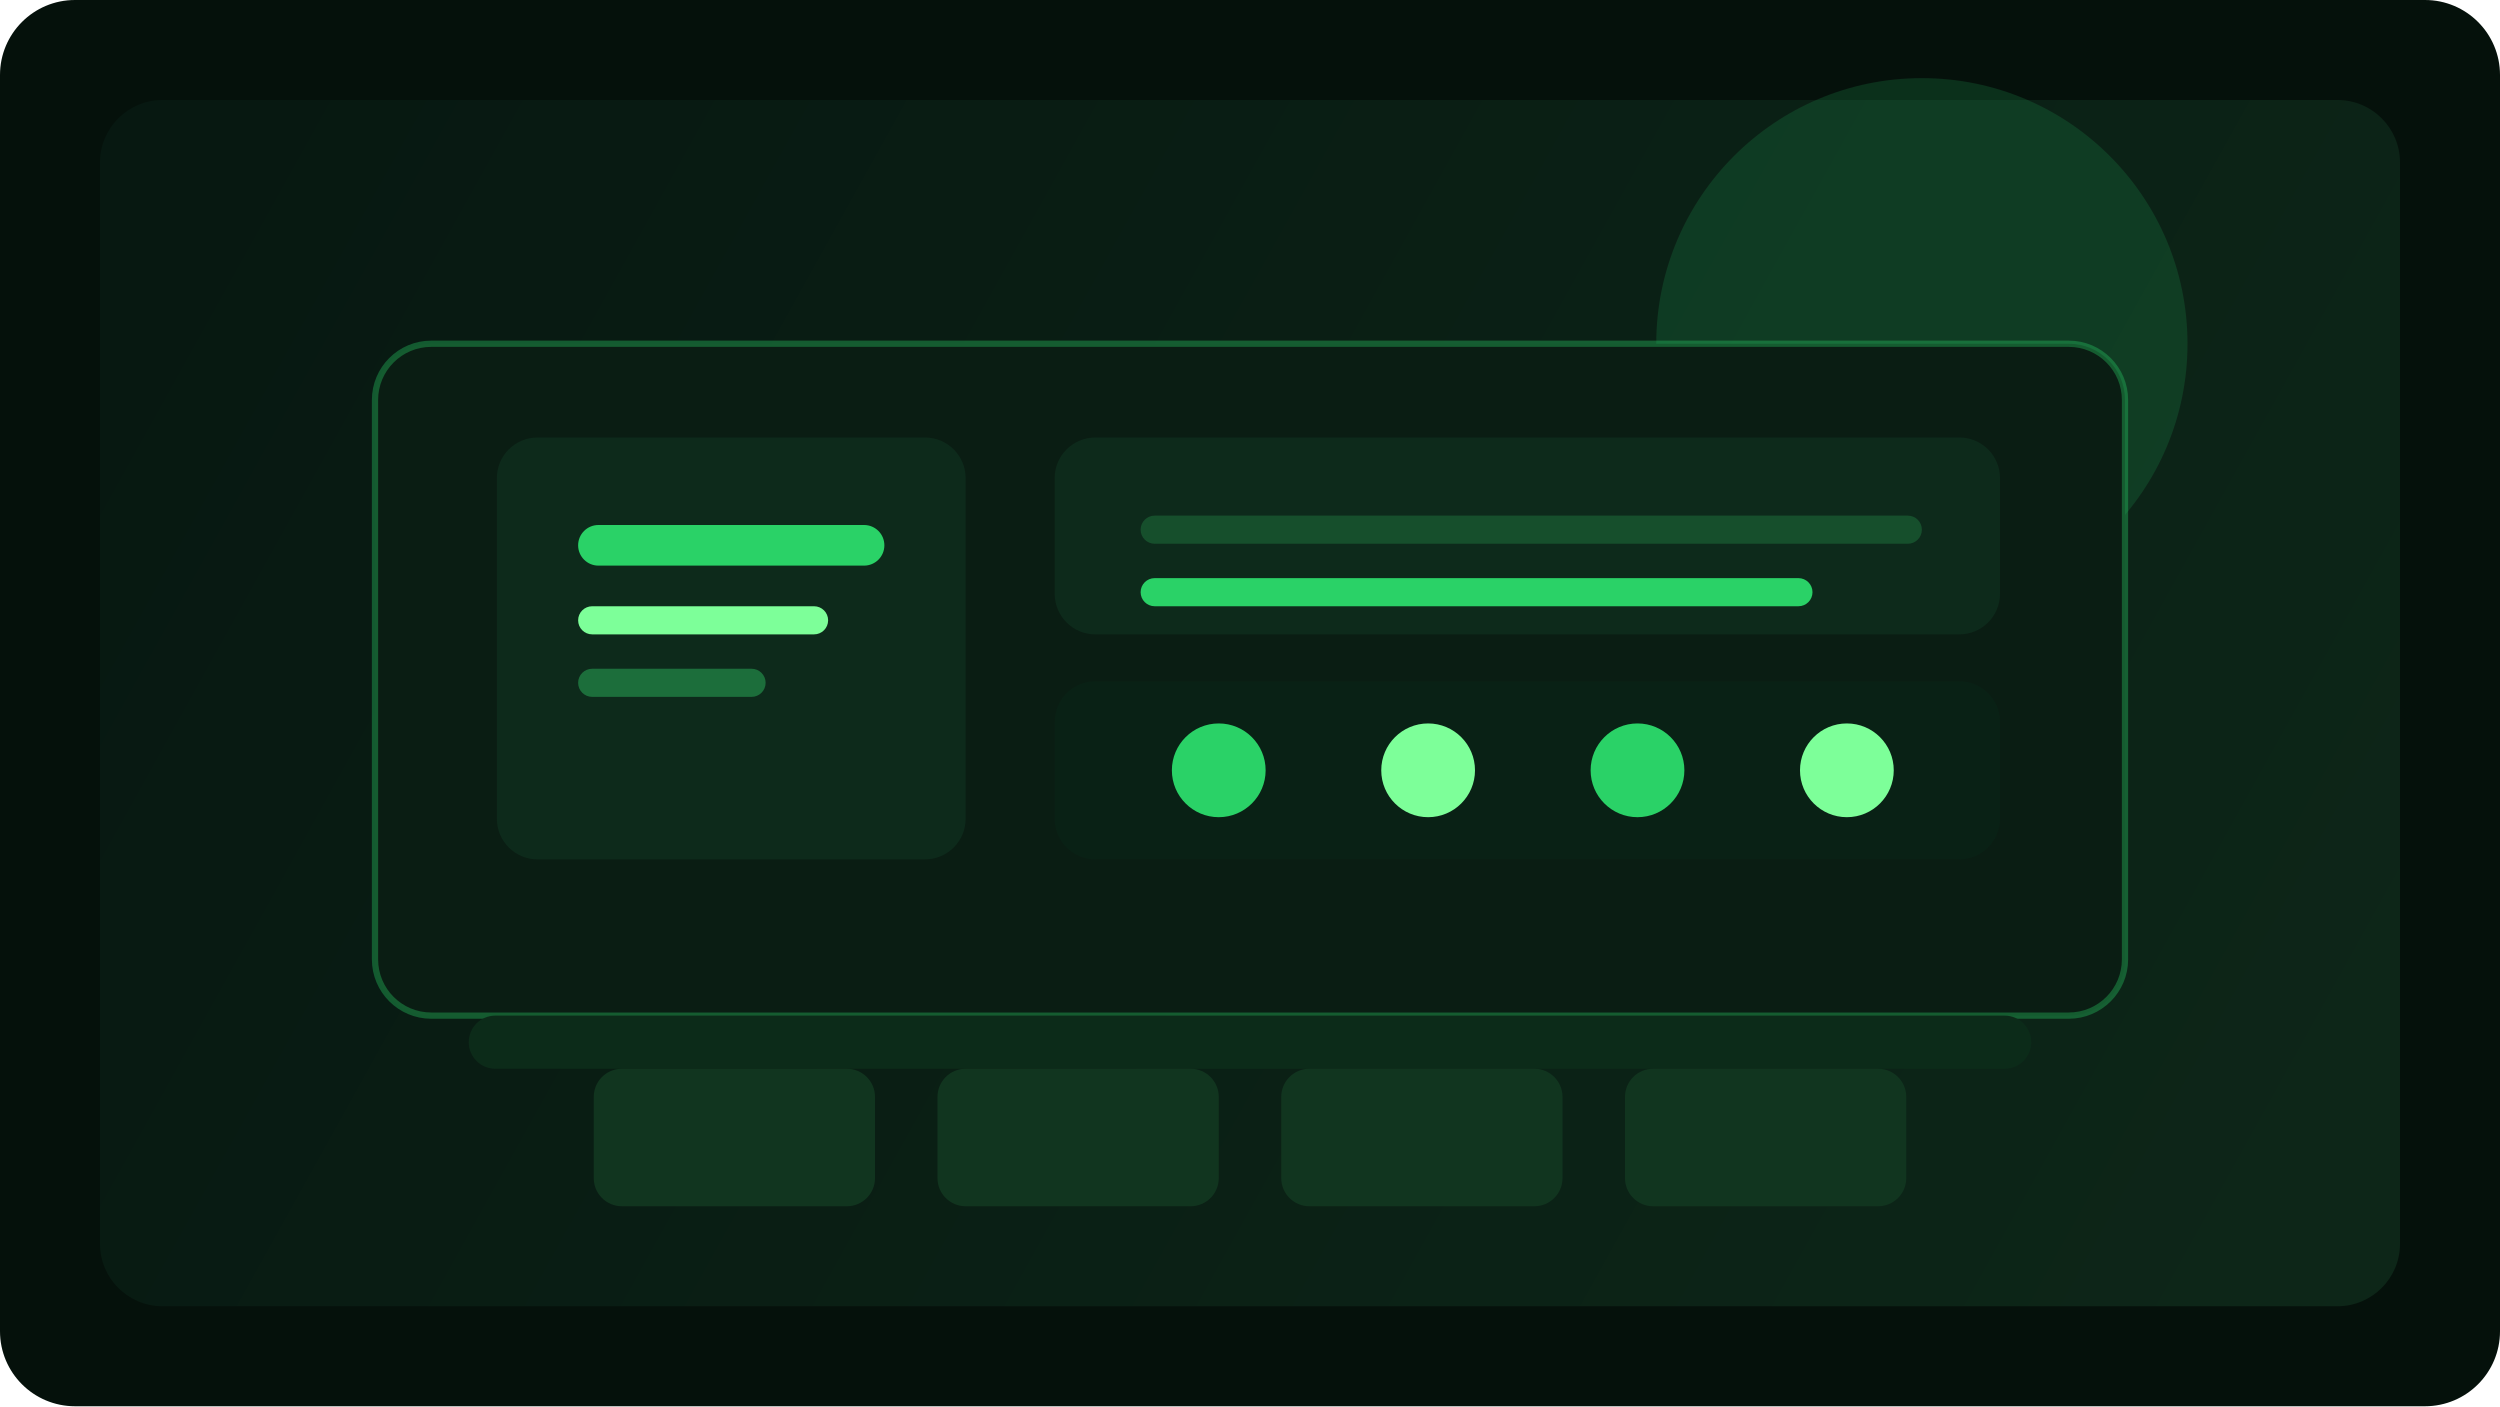
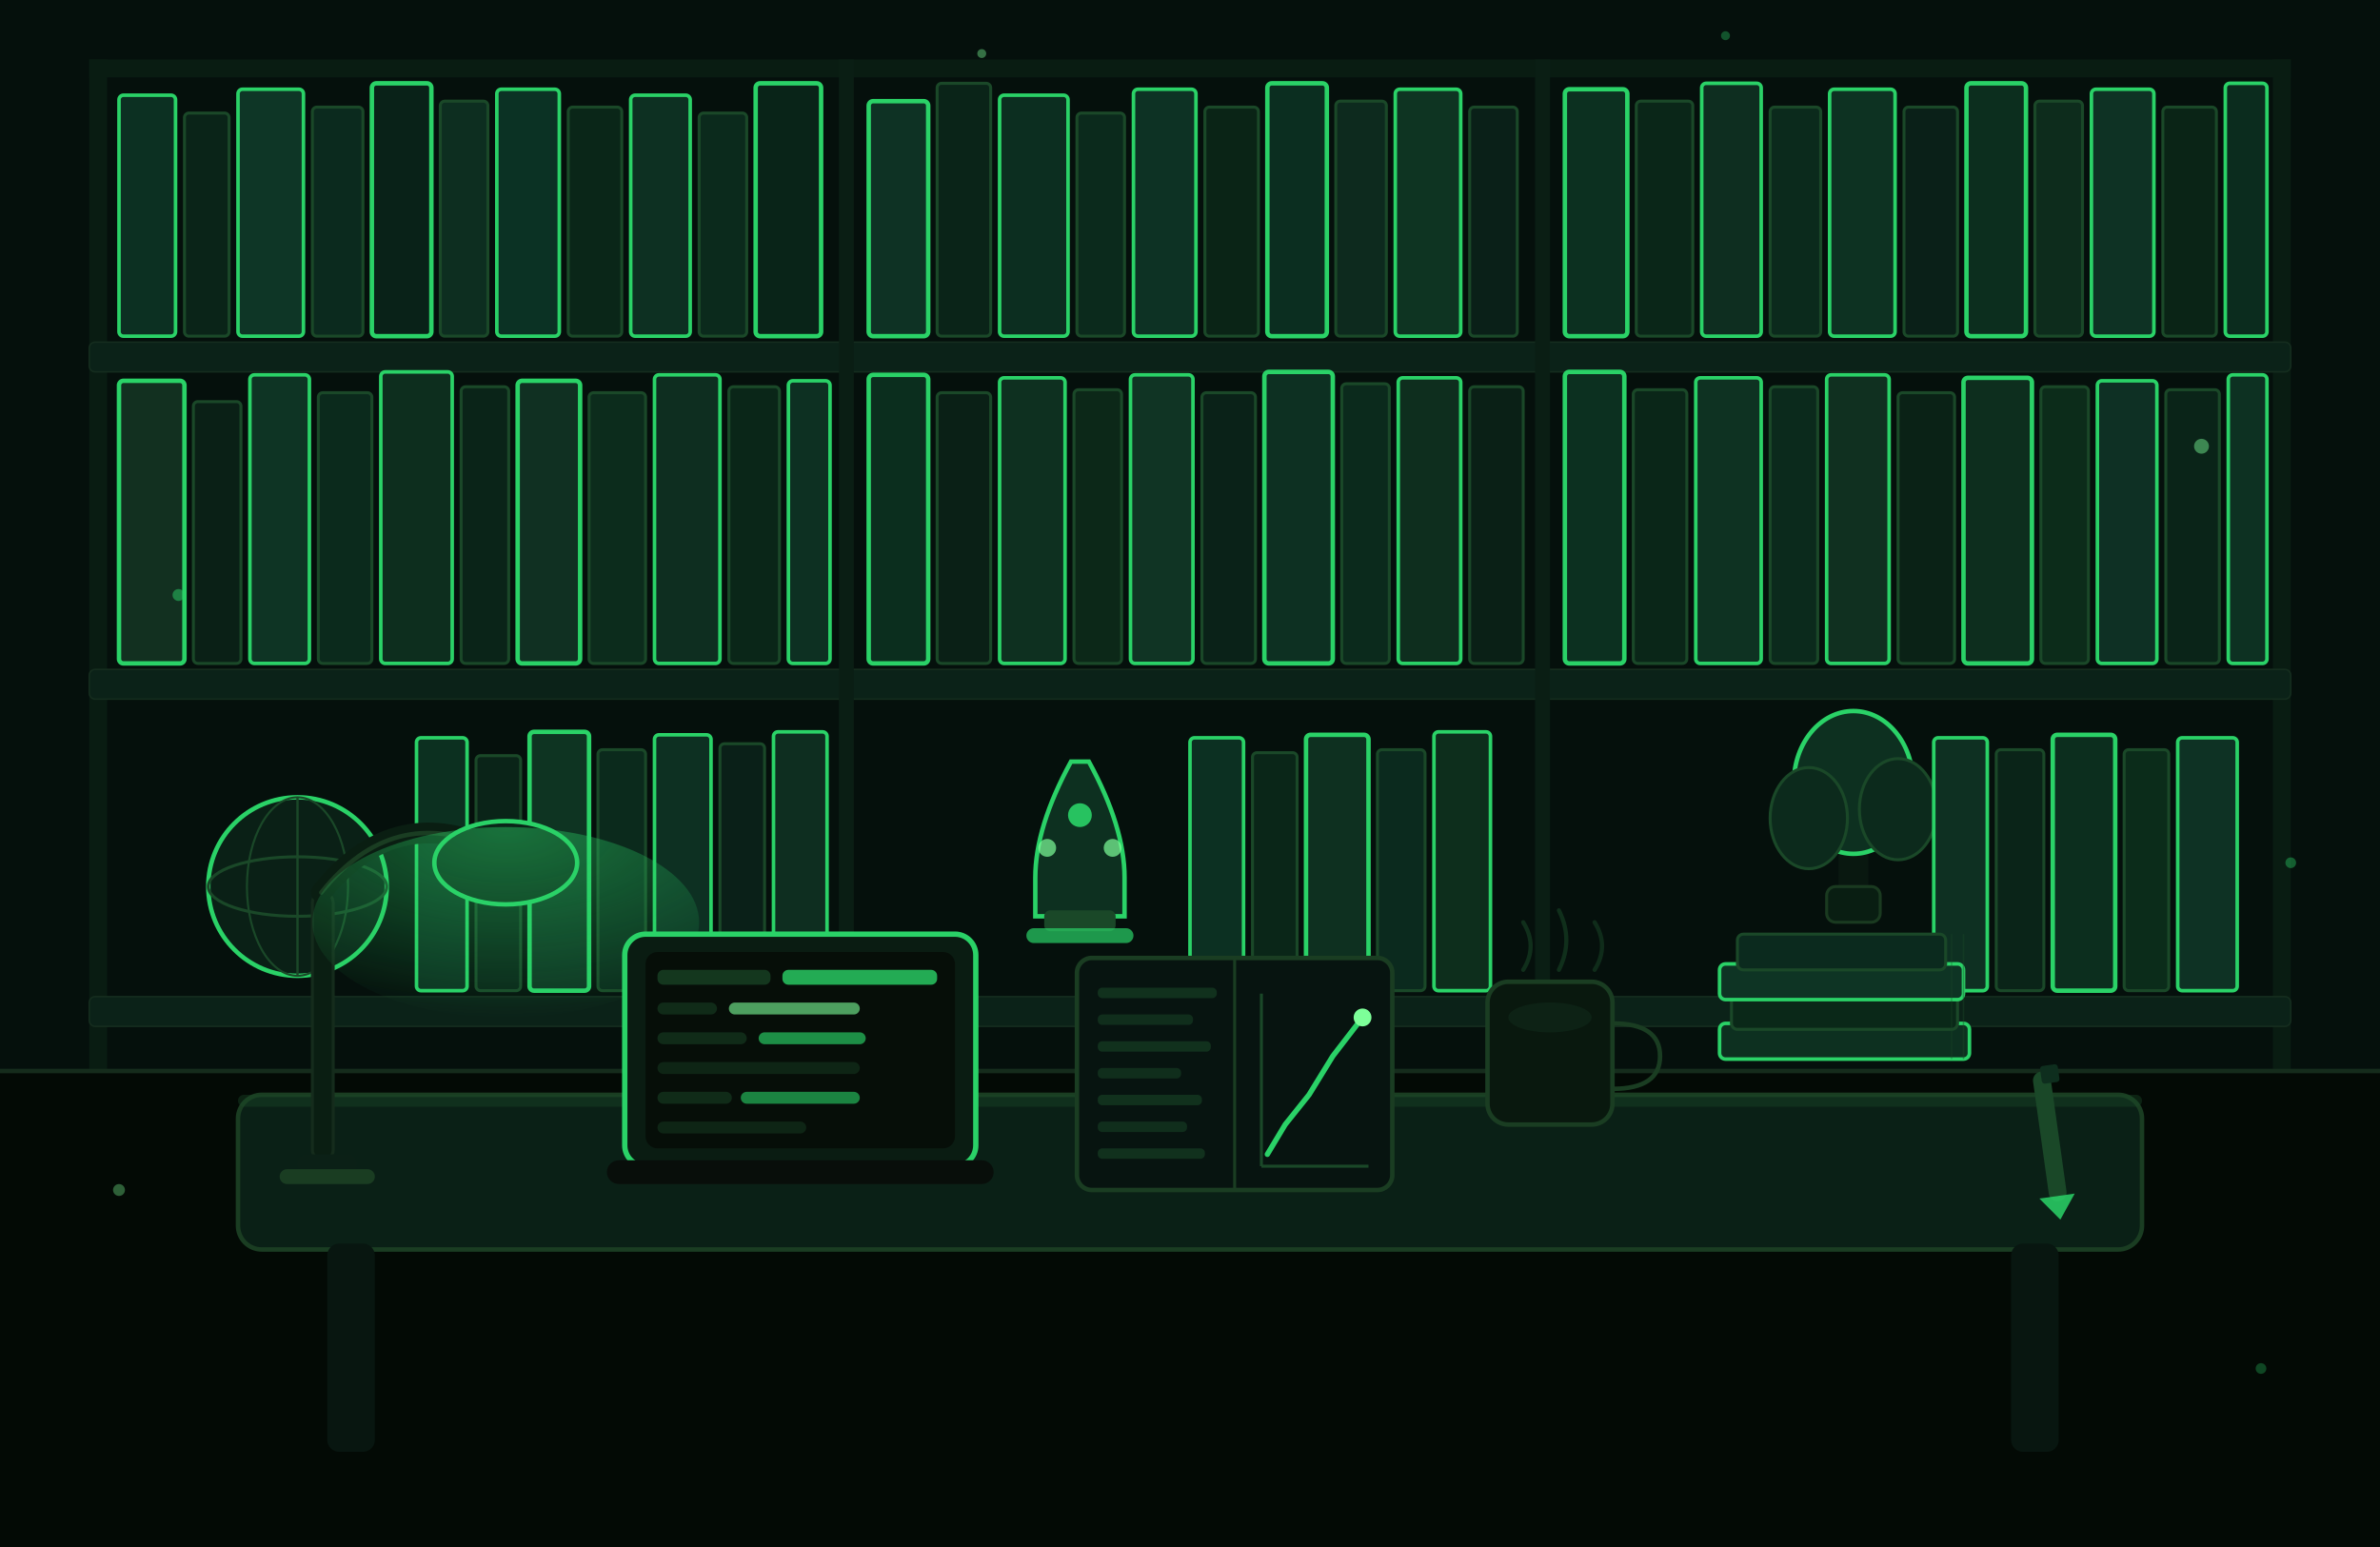
- <svg xmlns="http://www.w3.org/2000/svg" width="1600" height="900" viewBox="0 0 1600 900" fill="none">
-   <rect width="1600" height="900" rx="48" fill="#05110B" />
-   <rect x="64" y="64" width="1472" height="772" rx="40" fill="url(#surface)" />
-   <circle cx="1230" cy="220" r="170" fill="#1D8A4A" opacity="0.25" />
-   <rect x="240" y="220" width="1120" height="430" rx="36" fill="#0A1D13" stroke="#2AD267" stroke-opacity="0.35" stroke-width="4" />
-   <rect x="318" y="280" width="300" height="270" rx="26" fill="#0D2A1B" />
-   <rect x="370" y="336" width="196" height="26" rx="13" fill="#2AD267" />
-   <rect x="370" y="388" width="160" height="18" rx="9" fill="#7DFF99" />
-   <rect x="370" y="428" width="120" height="18" rx="9" fill="#1C6E3B" />
-   <rect x="675" y="280" width="605" height="126" rx="26" fill="#0D2A1B" />
-   <rect x="730" y="330" width="500" height="18" rx="9" fill="#164F2C" />
-   <rect x="730" y="370" width="430" height="18" rx="9" fill="#2AD267" />
-   <rect x="675" y="436" width="605" height="114" rx="26" fill="#092115" />
-   <circle cx="780" cy="493" r="30" fill="#2AD267" />
-   <circle cx="914" cy="493" r="30" fill="#7DFF99" />
-   <circle cx="1048" cy="493" r="30" fill="#2AD267" />
-   <circle cx="1182" cy="493" r="30" fill="#7DFF99" />
-   <rect x="300" y="650" width="1000" height="34" rx="17" fill="#0C2B19" />
-   <rect x="380" y="684" width="180" height="88" rx="18" fill="#11351F" />
-   <rect x="600" y="684" width="180" height="88" rx="18" fill="#11351F" />
-   <rect x="820" y="684" width="180" height="88" rx="18" fill="#11351F" />
-   <rect x="1040" y="684" width="180" height="88" rx="18" fill="#11351F" />
+ <svg xmlns="http://www.w3.org/2000/svg" viewBox="0 0 800 520" fill="none">
  <defs>
-     <linearGradient id="surface" x1="136" y1="90" x2="1450" y2="820" gradientUnits="userSpaceOnUse">
-       <stop stop-color="#071811" />
-       <stop offset="1" stop-color="#0D2618" />
+     <linearGradient id="bg-c" x1="0" y1="0" x2="0" y2="520" gradientUnits="userSpaceOnUse">
+       <stop offset="0%" stop-color="#071A10" />
+       <stop offset="100%" stop-color="#030D06" />
    </linearGradient>
+     <radialGradient id="glow-c" cx="50%" cy="45%" r="55%">
+       <stop offset="0%" stop-color="#1A6038" stop-opacity="0.38" />
+       <stop offset="100%" stop-color="#1A6038" stop-opacity="0" />
+     </radialGradient>
+     <radialGradient id="lamp-c" cx="50%" cy="0%" r="100%">
+       <stop offset="0%" stop-color="#2AD267" stop-opacity="0.6" />
+       <stop offset="100%" stop-color="#2AD267" stop-opacity="0" />
+     </radialGradient>
+     <pattern id="dot-c" width="26" height="26" patternUnits="userSpaceOnUse">
+       <circle cx="13" cy="13" r="0.85" fill="#1A3E26" opacity="0.65" />
+     </pattern>
  </defs>
+   <rect width="800" height="520" fill="url(#bg-c)" />
+   <rect width="800" height="520" fill="url(#dot-c)" />
+   <ellipse cx="400" cy="240" rx="380" ry="250" fill="url(#glow-c)" />
+   <rect x="0" y="0" width="800" height="360" fill="#040E08" />
+   <rect x="0" y="0" width="800" height="360" fill="#061210" opacity="0.5" />
+   <rect x="30" y="20" width="6" height="340" fill="#091C12" />
+   <rect x="764" y="20" width="6" height="340" fill="#091C12" />
+   <rect x="30" y="20" width="740" height="6" fill="#091C12" />
+   <rect x="30" y="115" width="740" height="10" rx="2" fill="#0B2218" stroke="#152D1E" stroke-width="0.5" />
+   <rect x="30" y="225" width="740" height="10" rx="2" fill="#0B2218" stroke="#152D1E" stroke-width="0.5" />
+   <rect x="30" y="335" width="740" height="10" rx="2" fill="#0B2218" stroke="#152D1E" stroke-width="0.5" />
+   <rect x="282" y="20" width="5" height="325" fill="#0A1E14" />
+   <rect x="516" y="20" width="5" height="325" fill="#0A1E14" />
+   <rect x="40" y="32" width="19" height="81" rx="1.5" fill="#0C3022" stroke="#2AD267" stroke-width="1.2" />
+   <rect x="62" y="38" width="15" height="75" rx="1.5" fill="#0A2418" stroke="#1A4828" stroke-width="1" />
+   <rect x="80" y="30" width="22" height="83" rx="1.5" fill="#0E3626" stroke="#2AD267" stroke-width="1.2" />
+   <rect x="105" y="36" width="17" height="77" rx="1.5" fill="#0B2A1E" stroke="#1A4828" stroke-width="1" />
+   <rect x="125" y="28" width="20" height="85" rx="1.5" fill="#092218" stroke="#2AD267" stroke-width="1.5" />
+   <rect x="148" y="34" width="16" height="79" rx="1.5" fill="#0D2E20" stroke="#1A4828" stroke-width="1" />
+   <rect x="167" y="30" width="21" height="83" rx="1.5" fill="#0B3224" stroke="#2AD267" stroke-width="1.2" />
+   <rect x="191" y="36" width="18" height="77" rx="1.5" fill="#0A2618" stroke="#1A4828" stroke-width="1" />
+   <rect x="212" y="32" width="20" height="81" rx="1.5" fill="#0D3022" stroke="#2AD267" stroke-width="1.2" />
+   <rect x="235" y="38" width="16" height="75" rx="1.5" fill="#0B2A1C" stroke="#1A4828" stroke-width="1" />
+   <rect x="254" y="28" width="22" height="85" rx="1.5" fill="#092418" stroke="#2AD267" stroke-width="1.5" />
+   <rect x="292" y="34" width="20" height="79" rx="1.5" fill="#0E3224" stroke="#2AD267" stroke-width="1.5" />
+   <rect x="315" y="28" width="18" height="85" rx="1.5" fill="#0A2418" stroke="#1A4828" stroke-width="1" />
+   <rect x="336" y="32" width="23" height="81" rx="1.5" fill="#0C2E20" stroke="#2AD267" stroke-width="1.2" />
+   <rect x="362" y="38" width="16" height="75" rx="1.5" fill="#0B2A1C" stroke="#1A4828" stroke-width="1" />
+   <rect x="381" y="30" width="21" height="83" rx="1.5" fill="#0D3224" stroke="#2AD267" stroke-width="1.2" />
+   <rect x="405" y="36" width="18" height="77" rx="1.5" fill="#0A2416" stroke="#1A4828" stroke-width="1" />
+   <rect x="426" y="28" width="20" height="85" rx="1.5" fill="#0B2E20" stroke="#2AD267" stroke-width="1.5" />
+   <rect x="449" y="34" width="17" height="79" rx="1.5" fill="#0D2A1E" stroke="#1A4828" stroke-width="1" />
+   <rect x="469" y="30" width="22" height="83" rx="1.5" fill="#0E3422" stroke="#2AD267" stroke-width="1.2" />
+   <rect x="494" y="36" width="16" height="77" rx="1.5" fill="#0A2018" stroke="#1A4828" stroke-width="1" />
+   <rect x="526" y="30" width="21" height="83" rx="1.5" fill="#0C3020" stroke="#2AD267" stroke-width="1.5" />
+   <rect x="550" y="34" width="19" height="79" rx="1.5" fill="#0A2618" stroke="#1A4828" stroke-width="1" />
+   <rect x="572" y="28" width="20" height="85" rx="1.5" fill="#0E2E20" stroke="#2AD267" stroke-width="1.2" />
+   <rect x="595" y="36" width="17" height="77" rx="1.5" fill="#0B2A1C" stroke="#1A4828" stroke-width="1" />
+   <rect x="615" y="30" width="22" height="83" rx="1.5" fill="#0D3222" stroke="#2AD267" stroke-width="1.2" />
+   <rect x="640" y="36" width="18" height="77" rx="1.5" fill="#0A2018" stroke="#1A4828" stroke-width="1" />
+   <rect x="661" y="28" width="20" height="85" rx="1.5" fill="#0C2E1E" stroke="#2AD267" stroke-width="1.5" />
+   <rect x="684" y="34" width="16" height="79" rx="1.5" fill="#0D2C1C" stroke="#1A4828" stroke-width="1" />
+   <rect x="703" y="30" width="21" height="83" rx="1.5" fill="#0E3224" stroke="#2AD267" stroke-width="1.2" />
+   <rect x="727" y="36" width="18" height="77" rx="1.5" fill="#0A2416" stroke="#1A4828" stroke-width="1" />
+   <rect x="748" y="28" width="14" height="85" rx="1.5" fill="#0B2C1E" stroke="#2AD267" stroke-width="1.2" />
+   <rect x="40" y="128" width="22" height="95" rx="1.5" fill="#123020" stroke="#2AD267" stroke-width="1.5" />
+   <rect x="65" y="135" width="16" height="88" rx="1.5" fill="#0A2016" stroke="#1A4828" stroke-width="1" />
+   <rect x="84" y="126" width="20" height="97" rx="1.5" fill="#0E3424" stroke="#2AD267" stroke-width="1.2" />
+   <rect x="107" y="132" width="18" height="91" rx="1.5" fill="#0B2A1C" stroke="#1A4828" stroke-width="1" />
+   <rect x="128" y="125" width="24" height="98" rx="1.5" fill="#0D2E1E" stroke="#2AD267" stroke-width="1.2" />
+   <rect x="155" y="130" width="16" height="93" rx="1.5" fill="#0A2418" stroke="#1A4828" stroke-width="1" />
+   <rect x="174" y="128" width="21" height="95" rx="1.5" fill="#103022" stroke="#2AD267" stroke-width="1.5" />
+   <rect x="198" y="132" width="19" height="91" rx="1.5" fill="#0C2C1C" stroke="#1A4828" stroke-width="1" />
+   <rect x="220" y="126" width="22" height="97" rx="1.5" fill="#0E2E20" stroke="#2AD267" stroke-width="1.2" />
+   <rect x="245" y="130" width="17" height="93" rx="1.5" fill="#0A2618" stroke="#1A4828" stroke-width="1" />
+   <rect x="265" y="128" width="14" height="95" rx="1.5" fill="#0D3022" stroke="#2AD267" stroke-width="1.2" />
+   <rect x="292" y="126" width="20" height="97" rx="1.5" fill="#0B2E1E" stroke="#2AD267" stroke-width="1.5" />
+   <rect x="315" y="132" width="18" height="91" rx="1.5" fill="#0A2016" stroke="#1A4828" stroke-width="1" />
+   <rect x="336" y="127" width="22" height="96" rx="1.5" fill="#0E3020" stroke="#2AD267" stroke-width="1.2" />
+   <rect x="361" y="131" width="16" height="92" rx="1.5" fill="#0C2818" stroke="#1A4828" stroke-width="1" />
+   <rect x="380" y="126" width="21" height="97" rx="1.5" fill="#103424" stroke="#2AD267" stroke-width="1.2" />
+   <rect x="404" y="132" width="18" height="91" rx="1.5" fill="#0A2218" stroke="#1A4828" stroke-width="1" />
+   <rect x="425" y="125" width="23" height="98" rx="1.5" fill="#0D3022" stroke="#2AD267" stroke-width="1.5" />
+   <rect x="451" y="129" width="16" height="94" rx="1.5" fill="#0B2A1C" stroke="#1A4828" stroke-width="1" />
+   <rect x="470" y="127" width="21" height="96" rx="1.5" fill="#0E2E1E" stroke="#2AD267" stroke-width="1.2" />
+   <rect x="494" y="130" width="18" height="93" rx="1.5" fill="#0A2016" stroke="#1A4828" stroke-width="1" />
+   <rect x="526" y="125" width="20" height="98" rx="1.5" fill="#0C3020" stroke="#2AD267" stroke-width="1.5" />
+   <rect x="549" y="131" width="18" height="92" rx="1.5" fill="#0A2618" stroke="#1A4828" stroke-width="1" />
+   <rect x="570" y="127" width="22" height="96" rx="1.5" fill="#0E3222" stroke="#2AD267" stroke-width="1.2" />
+   <rect x="595" y="130" width="16" height="93" rx="1.5" fill="#0B2A1C" stroke="#1A4828" stroke-width="1" />
+   <rect x="614" y="126" width="21" height="97" rx="1.5" fill="#103020" stroke="#2AD267" stroke-width="1.2" />
+   <rect x="638" y="132" width="19" height="91" rx="1.5" fill="#0A2216" stroke="#1A4828" stroke-width="1" />
+   <rect x="660" y="127" width="23" height="96" rx="1.5" fill="#0D2E1E" stroke="#2AD267" stroke-width="1.5" />
+   <rect x="686" y="130" width="16" height="93" rx="1.5" fill="#0C2C1A" stroke="#1A4828" stroke-width="1" />
+   <rect x="705" y="128" width="20" height="95" rx="1.5" fill="#0E3024" stroke="#2AD267" stroke-width="1.2" />
+   <rect x="728" y="131" width="18" height="92" rx="1.5" fill="#0A2418" stroke="#1A4828" stroke-width="1" />
+   <rect x="749" y="126" width="13" height="97" rx="1.5" fill="#0D3122" stroke="#2AD267" stroke-width="1.2" />
+   <circle cx="100" cy="298" r="30" fill="#0A2016" stroke="#2AD267" stroke-width="1.5" />
+   <ellipse cx="100" cy="298" rx="30" ry="10" fill="none" stroke="#1A4828" stroke-width="1" />
+   <line x1="100" y1="268" x2="100" y2="328" stroke="#1A4828" stroke-width="0.8" />
+   <ellipse cx="100" cy="298" rx="17" ry="30" fill="none" stroke="#1A4828" stroke-width="0.7" />
+   <rect x="140" y="248" width="17" height="85" rx="1.5" fill="#0C3020" stroke="#2AD267" stroke-width="1.2" />
+   <rect x="160" y="254" width="15" height="79" rx="1.5" fill="#0A2418" stroke="#1A4828" stroke-width="1" />
+   <rect x="178" y="246" width="20" height="87" rx="1.5" fill="#0E3422" stroke="#2AD267" stroke-width="1.5" />
+   <rect x="201" y="252" width="16" height="81" rx="1.5" fill="#0B2A1C" stroke="#1A4828" stroke-width="1" />
+   <rect x="220" y="247" width="19" height="86" rx="1.5" fill="#0D3022" stroke="#2AD267" stroke-width="1.2" />
+   <rect x="242" y="250" width="15" height="83" rx="1.5" fill="#0A2018" stroke="#1A4828" stroke-width="1" />
+   <rect x="260" y="246" width="18" height="87" rx="1.5" fill="#0E2E20" stroke="#2AD267" stroke-width="1.2" />
+   <path d="M360 256 Q348 278 348 295 L348 308 L378 308 L378 295 Q378 278 366 256Z" fill="#0D3020" stroke="#2AD267" stroke-width="1.5" />
+   <rect x="351" y="306" width="24" height="7" rx="2" fill="#1A4828" />
+   <rect x="345" y="312" width="36" height="5" rx="2.5" fill="#2AD267" opacity="0.7" />
+   <circle cx="363" cy="274" r="4" fill="#2AD267" opacity="0.9" />
+   <circle cx="352" cy="285" r="3" fill="#7DFF99" opacity="0.7" />
+   <circle cx="374" cy="285" r="3" fill="#7DFF99" opacity="0.7" />
+   <rect x="400" y="248" width="18" height="85" rx="1.5" fill="#0C3022" stroke="#2AD267" stroke-width="1.2" />
+   <rect x="421" y="253" width="15" height="80" rx="1.5" fill="#0A2618" stroke="#1A4828" stroke-width="1" />
+   <rect x="439" y="247" width="21" height="86" rx="1.5" fill="#0E3020" stroke="#2AD267" stroke-width="1.5" />
+   <rect x="463" y="252" width="16" height="81" rx="1.5" fill="#0B2A1E" stroke="#1A4828" stroke-width="1" />
+   <rect x="482" y="246" width="19" height="87" rx="1.5" fill="#0D2E1C" stroke="#2AD267" stroke-width="1.2" />
+   <rect x="618" y="275" width="10" height="26" rx="2" fill="#091810" />
+   <ellipse cx="623" cy="263" rx="20" ry="24" fill="#0D3020" stroke="#2AD267" stroke-width="1.5" />
+   <ellipse cx="608" cy="275" rx="13" ry="17" fill="#0C2A1C" stroke="#1A4828" stroke-width="1" />
+   <ellipse cx="638" cy="272" rx="13" ry="17" fill="#0C2A1C" stroke="#1A4828" stroke-width="1" />
+   <rect x="614" y="298" width="18" height="12" rx="3" fill="#091E12" stroke="#1A3A20" stroke-width="1" />
+   <rect x="650" y="248" width="18" height="85" rx="1.5" fill="#0E3022" stroke="#2AD267" stroke-width="1.2" />
+   <rect x="671" y="252" width="16" height="81" rx="1.5" fill="#0A2418" stroke="#1A4828" stroke-width="1" />
+   <rect x="690" y="247" width="21" height="86" rx="1.5" fill="#0C2E1E" stroke="#2AD267" stroke-width="1.5" />
+   <rect x="714" y="252" width="15" height="81" rx="1.5" fill="#0B2C1A" stroke="#1A4828" stroke-width="1" />
+   <rect x="732" y="248" width="20" height="85" rx="1.5" fill="#0E3224" stroke="#2AD267" stroke-width="1.2" />
+   <rect x="0" y="360" width="800" height="160" fill="#030A05" />
+   <line x1="0" y1="360" x2="800" y2="360" stroke="#152C1C" stroke-width="1.5" />
+   <rect x="80" y="368" width="640" height="52" rx="8" fill="#0A2016" stroke="#1A3D22" stroke-width="1.5" />
+   <rect x="110" y="418" width="16" height="70" rx="4" fill="#081610" />
+   <rect x="676" y="418" width="16" height="70" rx="4" fill="#081610" />
+   <rect x="80" y="368" width="640" height="4" rx="2" fill="#1A4828" opacity="0.4" />
+   <rect x="105" y="300" width="7" height="90" rx="3.5" fill="#0A1E12" stroke="#152C1C" stroke-width="1" />
+   <path d="M108 300 Q132 270 165 285" stroke="#0A1E12" stroke-width="7" stroke-linecap="round" fill="none" />
+   <path d="M108 300 Q132 270 165 285" stroke="#1A3D22" stroke-width="1.5" stroke-linecap="round" fill="none" />
+   <ellipse cx="170" cy="290" rx="24" ry="14" fill="#0B2418" stroke="#2AD267" stroke-width="1.5" />
+   <ellipse cx="170" cy="310" rx="65" ry="32" fill="url(#lamp-c)" opacity="0.75" />
+   <rect x="100" y="388" width="20" height="6" rx="3" fill="#0B2016" />
+   <rect x="94" y="393" width="32" height="5" rx="2.5" fill="#1A3D22" />
+   <rect x="210" y="314" width="118" height="78" rx="7" fill="#0A1C12" stroke="#2AD267" stroke-width="1.8" />
+   <rect x="217" y="320" width="104" height="66" rx="4" fill="#060E08" />
+   <rect x="221" y="326" width="38" height="5" rx="2" fill="#1A4828" opacity="0.7" />
+   <rect x="263" y="326" width="52" height="5" rx="2" fill="#2AD267" opacity="0.8" />
+   <rect x="221" y="337" width="20" height="4" rx="2" fill="#1A4828" opacity="0.5" />
+   <rect x="245" y="337" width="44" height="4" rx="2" fill="#7DFF99" opacity="0.6" />
+   <rect x="221" y="347" width="30" height="4" rx="2" fill="#1A4828" opacity="0.5" />
+   <rect x="255" y="347" width="36" height="4" rx="2" fill="#2AD267" opacity="0.65" />
+   <rect x="221" y="357" width="68" height="4" rx="2" fill="#1A4828" opacity="0.4" />
+   <rect x="221" y="367" width="25" height="4" rx="2" fill="#1A4828" opacity="0.5" />
+   <rect x="249" y="367" width="40" height="4" rx="2" fill="#2AD267" opacity="0.6" />
+   <rect x="221" y="377" width="50" height="4" rx="2" fill="#1A4828" opacity="0.4" />
+   <rect x="204" y="390" width="130" height="8" rx="4" fill="#080E0A" />
+   <rect x="362" y="322" width="106" height="78" rx="5" fill="#071410" stroke="#1A3D22" stroke-width="1.5" />
+   <line x1="415" y1="322" x2="415" y2="400" stroke="#1A3D22" stroke-width="1" />
+   <rect x="369" y="332" width="40" height="3.5" rx="1.5" fill="#1A4828" opacity="0.55" />
+   <rect x="369" y="341" width="32" height="3.5" rx="1.5" fill="#1A4828" opacity="0.5" />
+   <rect x="369" y="350" width="38" height="3.5" rx="1.5" fill="#1A4828" opacity="0.55" />
+   <rect x="369" y="359" width="28" height="3.5" rx="1.5" fill="#1A4828" opacity="0.5" />
+   <rect x="369" y="368" width="35" height="3.5" rx="1.5" fill="#1A4828" opacity="0.55" />
+   <rect x="369" y="377" width="30" height="3.5" rx="1.5" fill="#1A4828" opacity="0.5" />
+   <rect x="369" y="386" width="36" height="3.5" rx="1.5" fill="#1A4828" opacity="0.55" />
+   <line x1="424" y1="392" x2="460" y2="392" stroke="#1A4828" stroke-width="1" />
+   <line x1="424" y1="392" x2="424" y2="334" stroke="#1A4828" stroke-width="1" />
+   <polyline points="426,388 432,378 440,368 448,355 458,342" stroke="#2AD267" stroke-width="1.8" fill="none" stroke-linecap="round" />
+   <circle cx="458" cy="342" r="3" fill="#7DFF99" />
+   <rect x="500" y="330" width="42" height="48" rx="7" fill="#09180E" stroke="#1A3D22" stroke-width="1.5" />
+   <path d="M542 344 Q558 344 558 355 Q558 366 542 366" stroke="#1A3D22" stroke-width="1.5" fill="none" />
+   <path d="M512 326 Q517 318 512 310" stroke="#1A4828" stroke-width="1.4" stroke-linecap="round" fill="none" opacity="0.55" />
+   <path d="M524 326 Q529 316 524 306" stroke="#1A4828" stroke-width="1.4" stroke-linecap="round" fill="none" opacity="0.55" />
+   <path d="M536 326 Q541 318 536 310" stroke="#1A4828" stroke-width="1.4" stroke-linecap="round" fill="none" opacity="0.5" />
+   <ellipse cx="521" cy="342" rx="14" ry="5" fill="#0D2416" opacity="0.9" />
+   <rect x="578" y="344" width="84" height="12" rx="2" fill="#0D3020" stroke="#2AD267" stroke-width="1.2" />
+   <rect x="582" y="334" width="76" height="12" rx="2" fill="#0A2818" stroke="#1A4828" stroke-width="1" />
+   <rect x="578" y="324" width="82" height="12" rx="2" fill="#0E3424" stroke="#2AD267" stroke-width="1.2" />
+   <rect x="584" y="314" width="70" height="12" rx="2" fill="#0B2A1E" stroke="#1A4828" stroke-width="1" />
+   <line x1="660" y1="314" x2="660" y2="356" stroke="#1A4828" stroke-width="0.5" opacity="0.4" />
+   <line x1="656" y1="314" x2="656" y2="356" stroke="#1A4828" stroke-width="0.5" opacity="0.3" />
+   <rect x="686" y="360" width="6" height="44" rx="3" fill="#1A4828" transform="rotate(-8 689 382)" />
+   <polygon points="686,402 692,410 698,402" fill="#2AD267" opacity="0.85" transform="rotate(-8 692 406)" />
+   <rect x="686" y="358" width="6" height="6" rx="1" fill="#0E2E1E" transform="rotate(-8 689 361)" />
+   <circle cx="60" cy="200" r="2" fill="#2AD267" opacity="0.5" />
+   <circle cx="740" cy="150" r="2.5" fill="#7DFF99" opacity="0.45" />
+   <circle cx="770" cy="290" r="1.8" fill="#2AD267" opacity="0.4" />
+   <circle cx="40" cy="400" r="2" fill="#7DFF99" opacity="0.35" />
+   <circle cx="760" cy="460" r="1.8" fill="#2AD267" opacity="0.3" />
+   <circle cx="330" cy="18" r="1.5" fill="#7DFF99" opacity="0.4" />
+   <circle cx="580" cy="12" r="1.5" fill="#2AD267" opacity="0.35" />
</svg>
